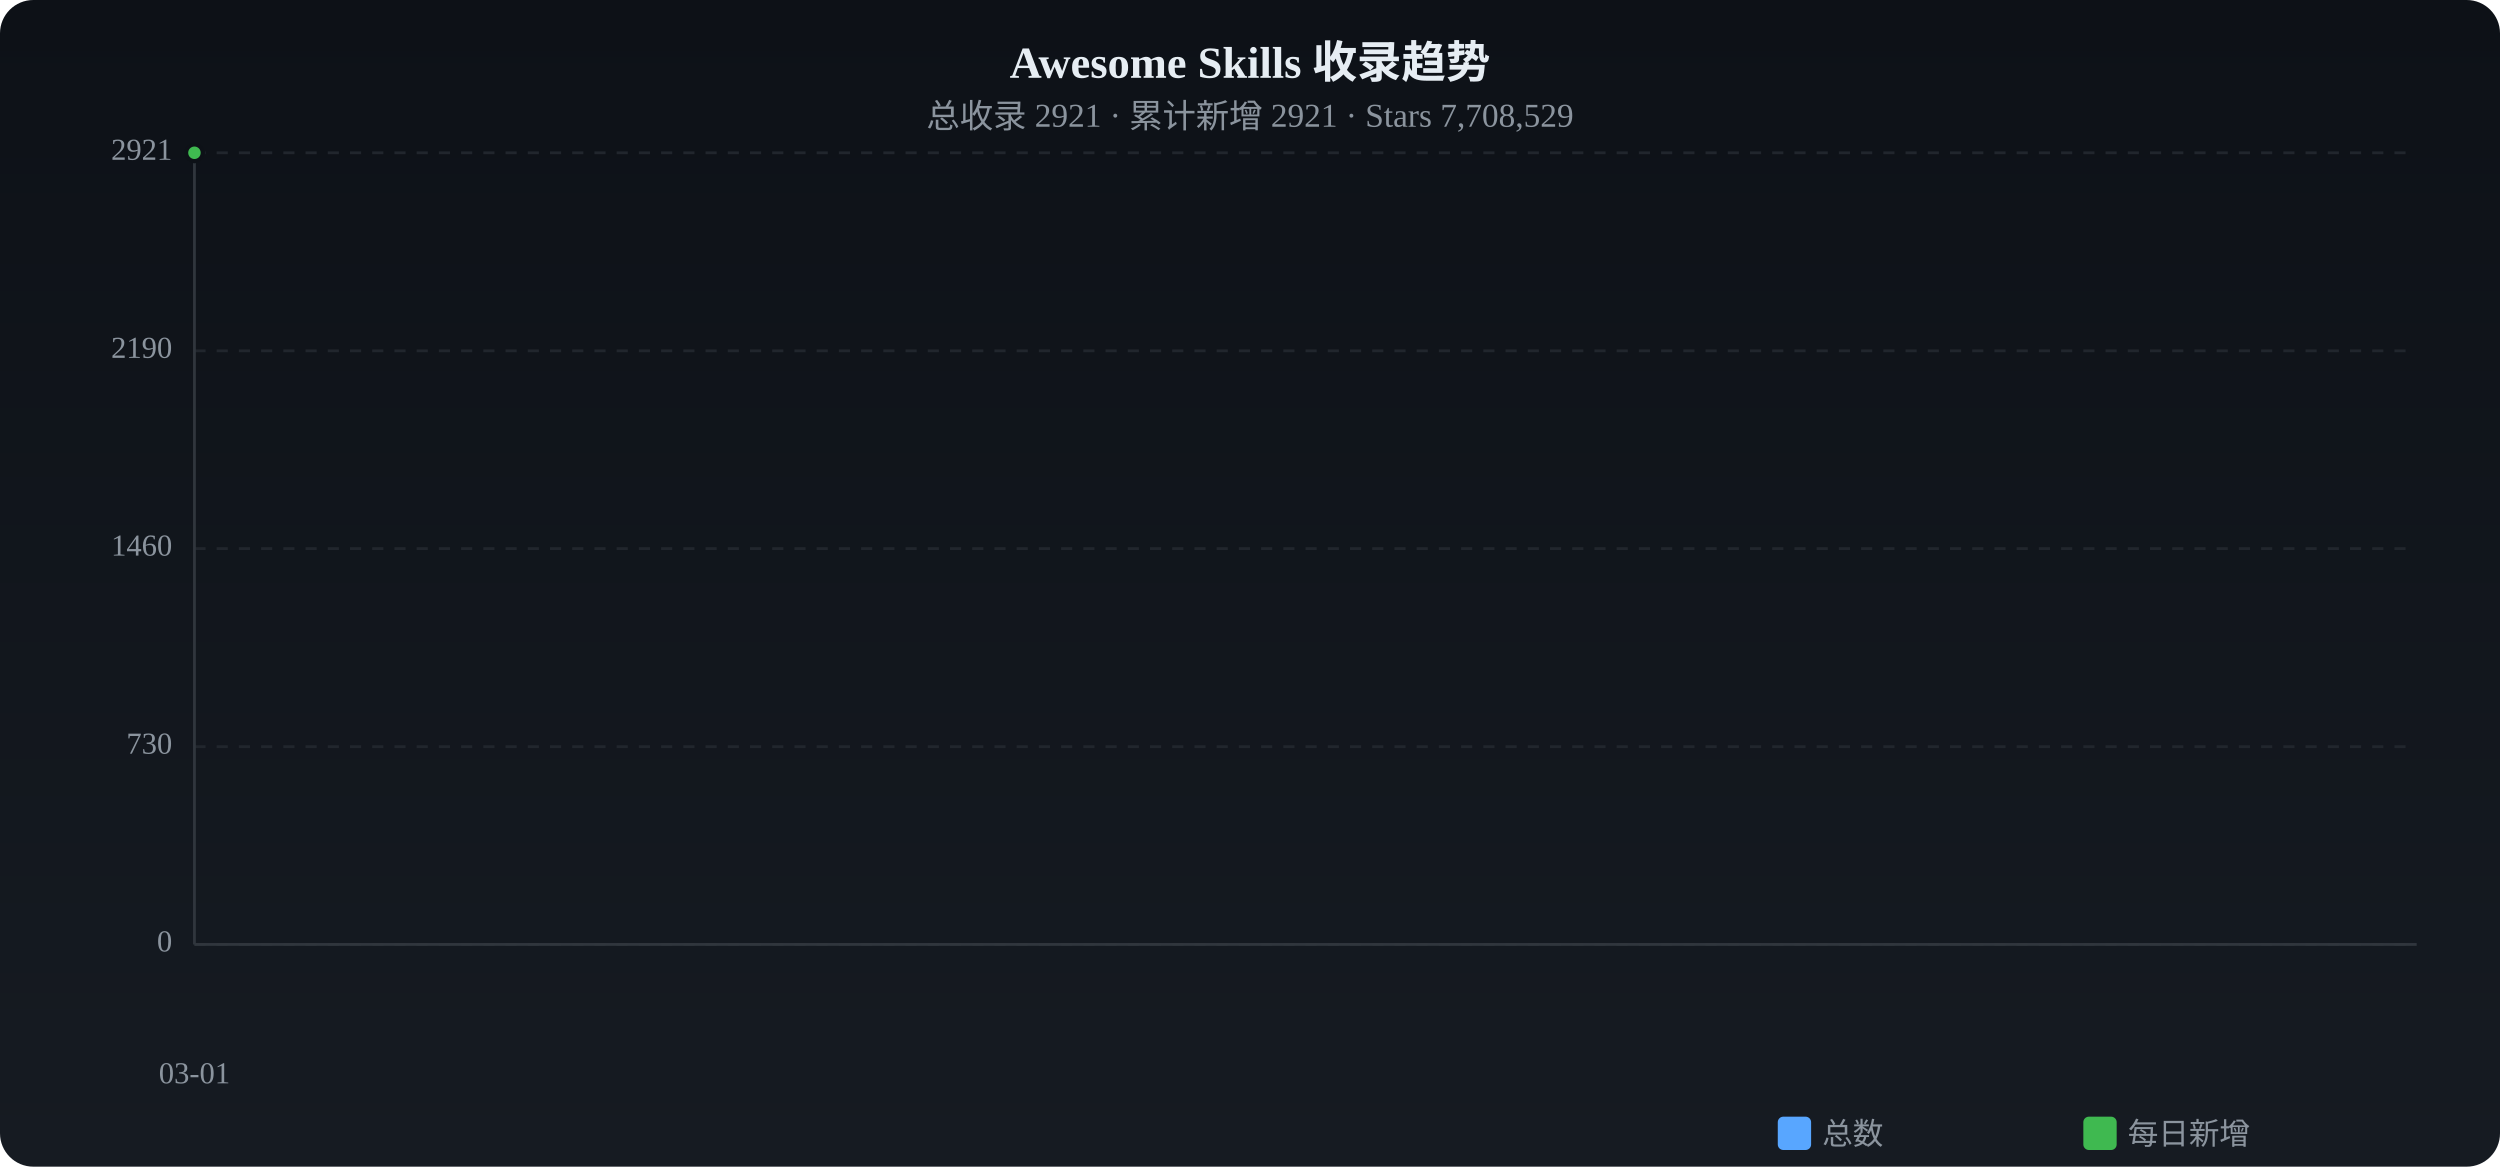
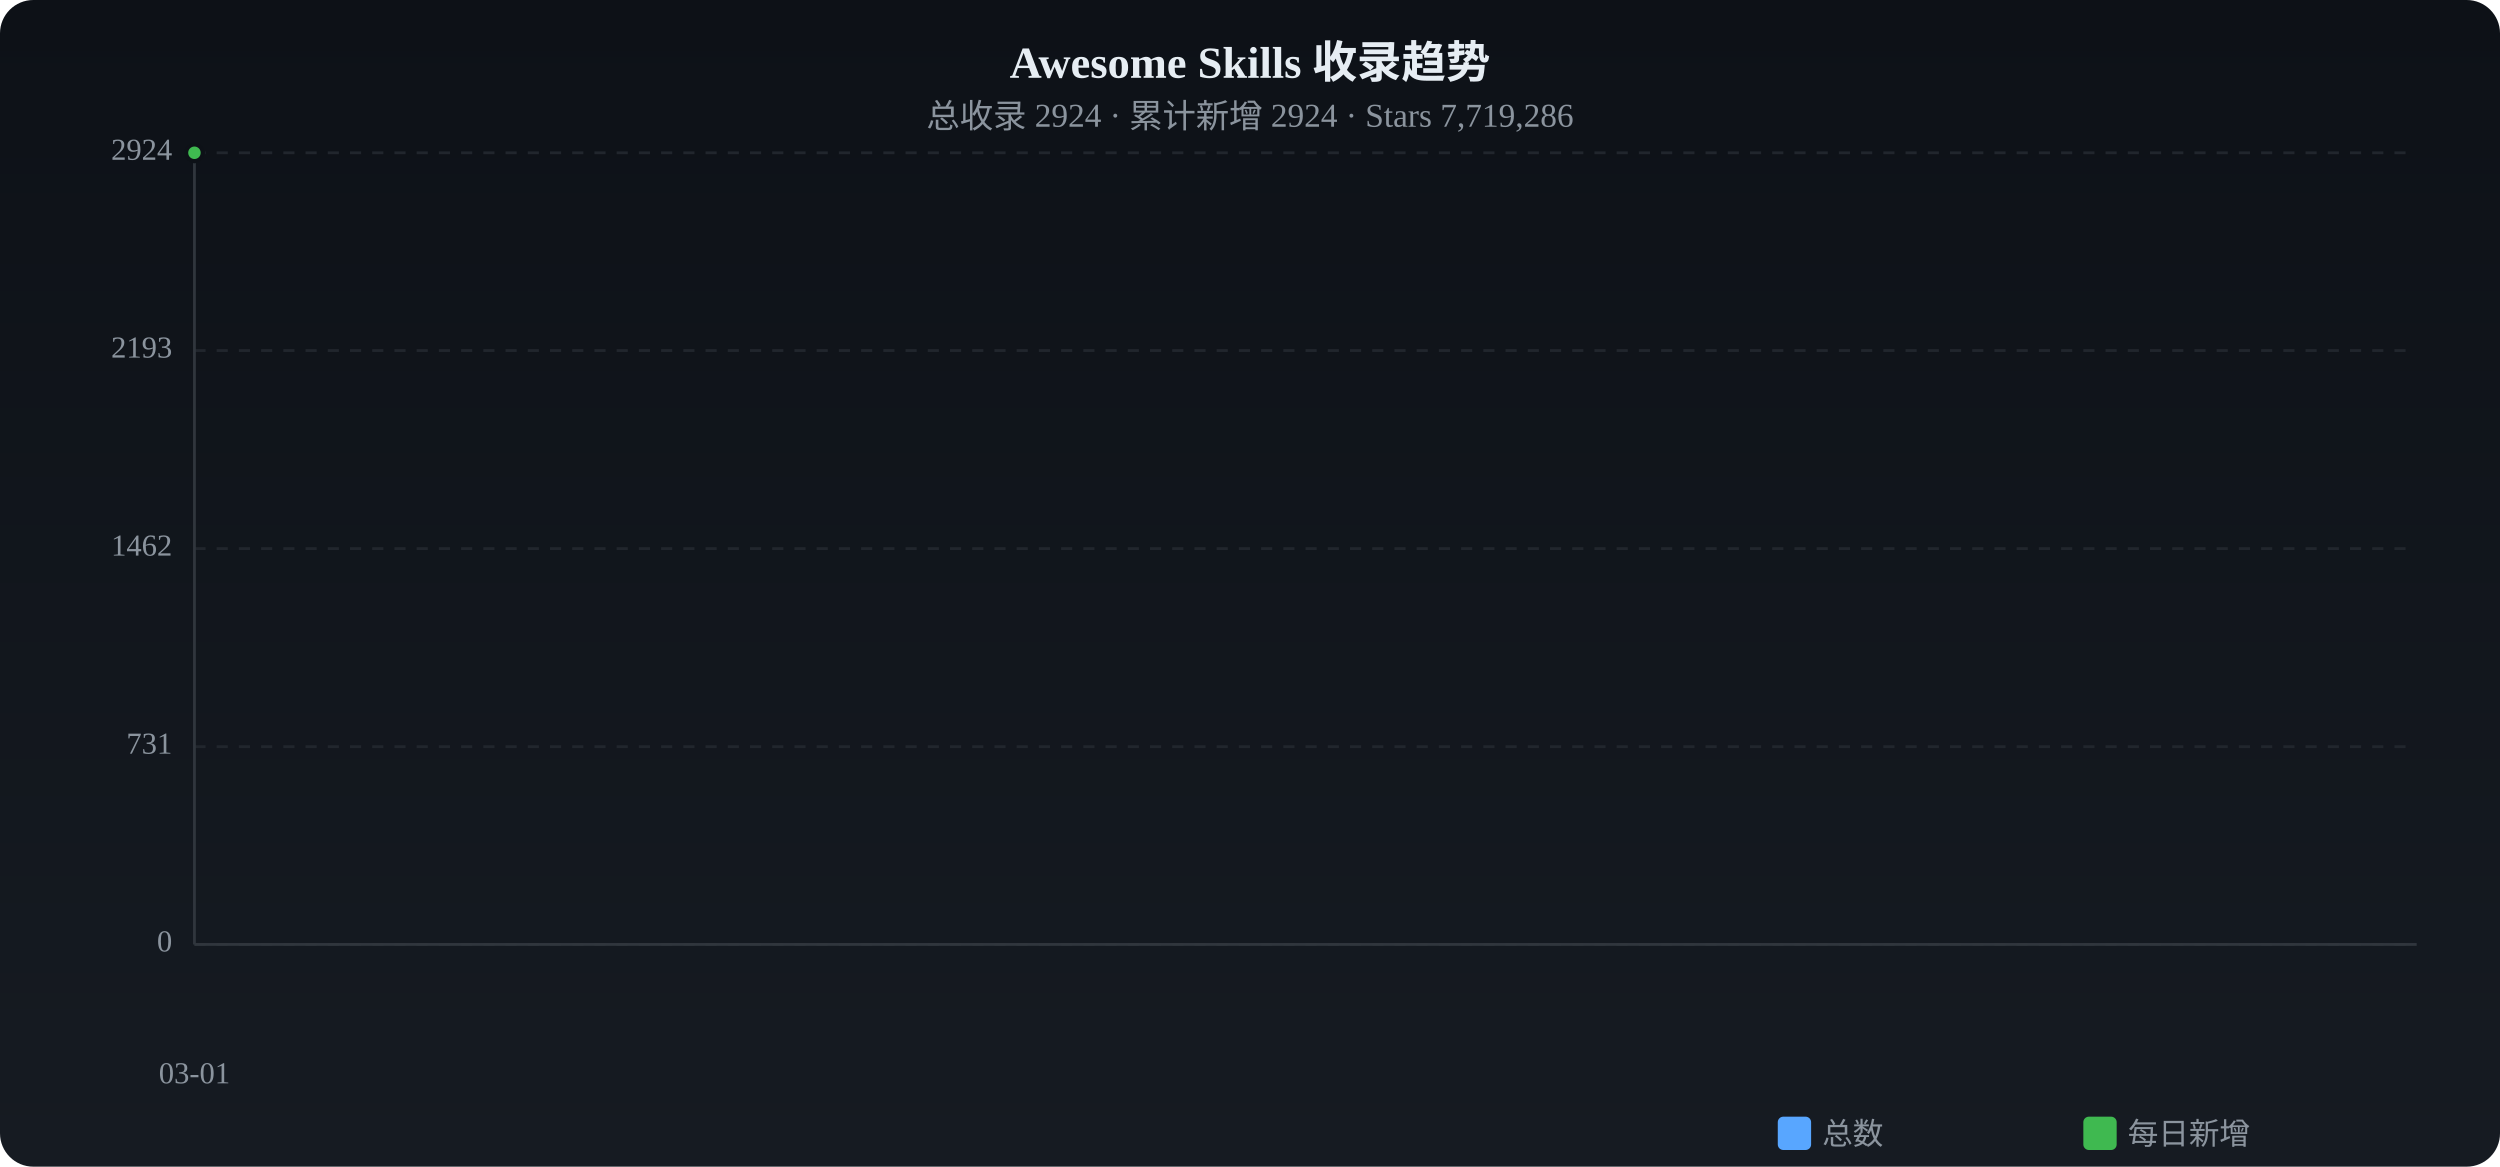
<svg xmlns="http://www.w3.org/2000/svg" viewBox="0 0 900 420" width="900" height="420">
  <defs>
    <linearGradient id="tbg" x1="0%" y1="0%" x2="0%" y2="100%">
      <stop offset="0%" stop-color="#0d1117" />
      <stop offset="100%" stop-color="#161b22" />
    </linearGradient>
  </defs>
  <rect width="900" height="420" rx="12" fill="url(#tbg)" />
  <text x="450.0" y="28" text-anchor="middle" fill="#e6edf3" font-size="16" font-weight="bold">Awesome Skills 收录趋势</text>
-   <text x="450.0" y="46" text-anchor="middle" fill="#8b949e" font-size="12">总收录 2921 · 累计新增 2921 · Stars 7,708,529</text>
+   <text x="450.0" y="46" text-anchor="middle" fill="#8b949e" font-size="12">总收录 2924 · 累计新增 2924 · Stars 7,719,286</text>
  <text x="62" y="340.0" text-anchor="end" fill="#8b949e" font-size="11" dominant-baseline="middle">0</text>
  <line x1="70" y1="340.0" x2="870" y2="340.0" stroke="#21262d" stroke-dasharray="4 4" />
-   <text x="62" y="268.8" text-anchor="end" fill="#8b949e" font-size="11" dominant-baseline="middle">730</text>
+   <text x="62" y="268.8" text-anchor="end" fill="#8b949e" font-size="11" dominant-baseline="middle">731</text>
  <line x1="70" y1="268.8" x2="870" y2="268.8" stroke="#21262d" stroke-dasharray="4 4" />
-   <text x="62" y="197.5" text-anchor="end" fill="#8b949e" font-size="11" dominant-baseline="middle">1460</text>
+   <text x="62" y="197.5" text-anchor="end" fill="#8b949e" font-size="11" dominant-baseline="middle">1462</text>
  <line x1="70" y1="197.5" x2="870" y2="197.5" stroke="#21262d" stroke-dasharray="4 4" />
-   <text x="62" y="126.3" text-anchor="end" fill="#8b949e" font-size="11" dominant-baseline="middle">2190</text>
-   <line x1="70" y1="126.3" x2="870" y2="126.3" stroke="#21262d" stroke-dasharray="4 4" />
-   <text x="62" y="55.0" text-anchor="end" fill="#8b949e" font-size="11" dominant-baseline="middle">2921</text>
+   <text x="62" y="126.2" text-anchor="end" fill="#8b949e" font-size="11" dominant-baseline="middle">2193</text>
+   <line x1="70" y1="126.2" x2="870" y2="126.2" stroke="#21262d" stroke-dasharray="4 4" />
+   <text x="62" y="55.0" text-anchor="end" fill="#8b949e" font-size="11" dominant-baseline="middle">2924</text>
  <line x1="70" y1="55.0" x2="870" y2="55.0" stroke="#21262d" stroke-dasharray="4 4" />
  <line x1="70" y1="55" x2="70" y2="340" stroke="#30363d" />
  <line x1="70" y1="340" x2="870" y2="340" stroke="#30363d" />
  <path d="M70.0,55.0 L70.0,340 L70.0,340 Z" fill="#58a6ff" opacity="0.12" />
  <polyline points="70.0,55.0" fill="none" stroke="#58a6ff" stroke-width="2.5" stroke-linecap="round" stroke-linejoin="round" />
  <circle cx="70.0" cy="55.0" r="3" fill="#58a6ff" stroke="#0d1117" stroke-width="1.5" />
  <path d="M70.0,55.0 L70.0,340 L70.0,340 Z" fill="#3fb950" opacity="0.12" />
  <polyline points="70.0,55.0" fill="none" stroke="#3fb950" stroke-width="2.5" stroke-linecap="round" stroke-linejoin="round" />
  <circle cx="70.0" cy="55.0" r="3" fill="#3fb950" stroke="#0d1117" stroke-width="1.5" />
  <text x="70.0" y="390" text-anchor="middle" fill="#8b949e" font-size="11">03-01</text>
  <rect x="640" y="402" width="12" height="12" rx="2" fill="#58a6ff" />
  <text x="656" y="412" fill="#8b949e" font-size="11">总数</text>
  <rect x="750" y="402" width="12" height="12" rx="2" fill="#3fb950" />
  <text x="766" y="412" fill="#8b949e" font-size="11">每日新增</text>
</svg>
